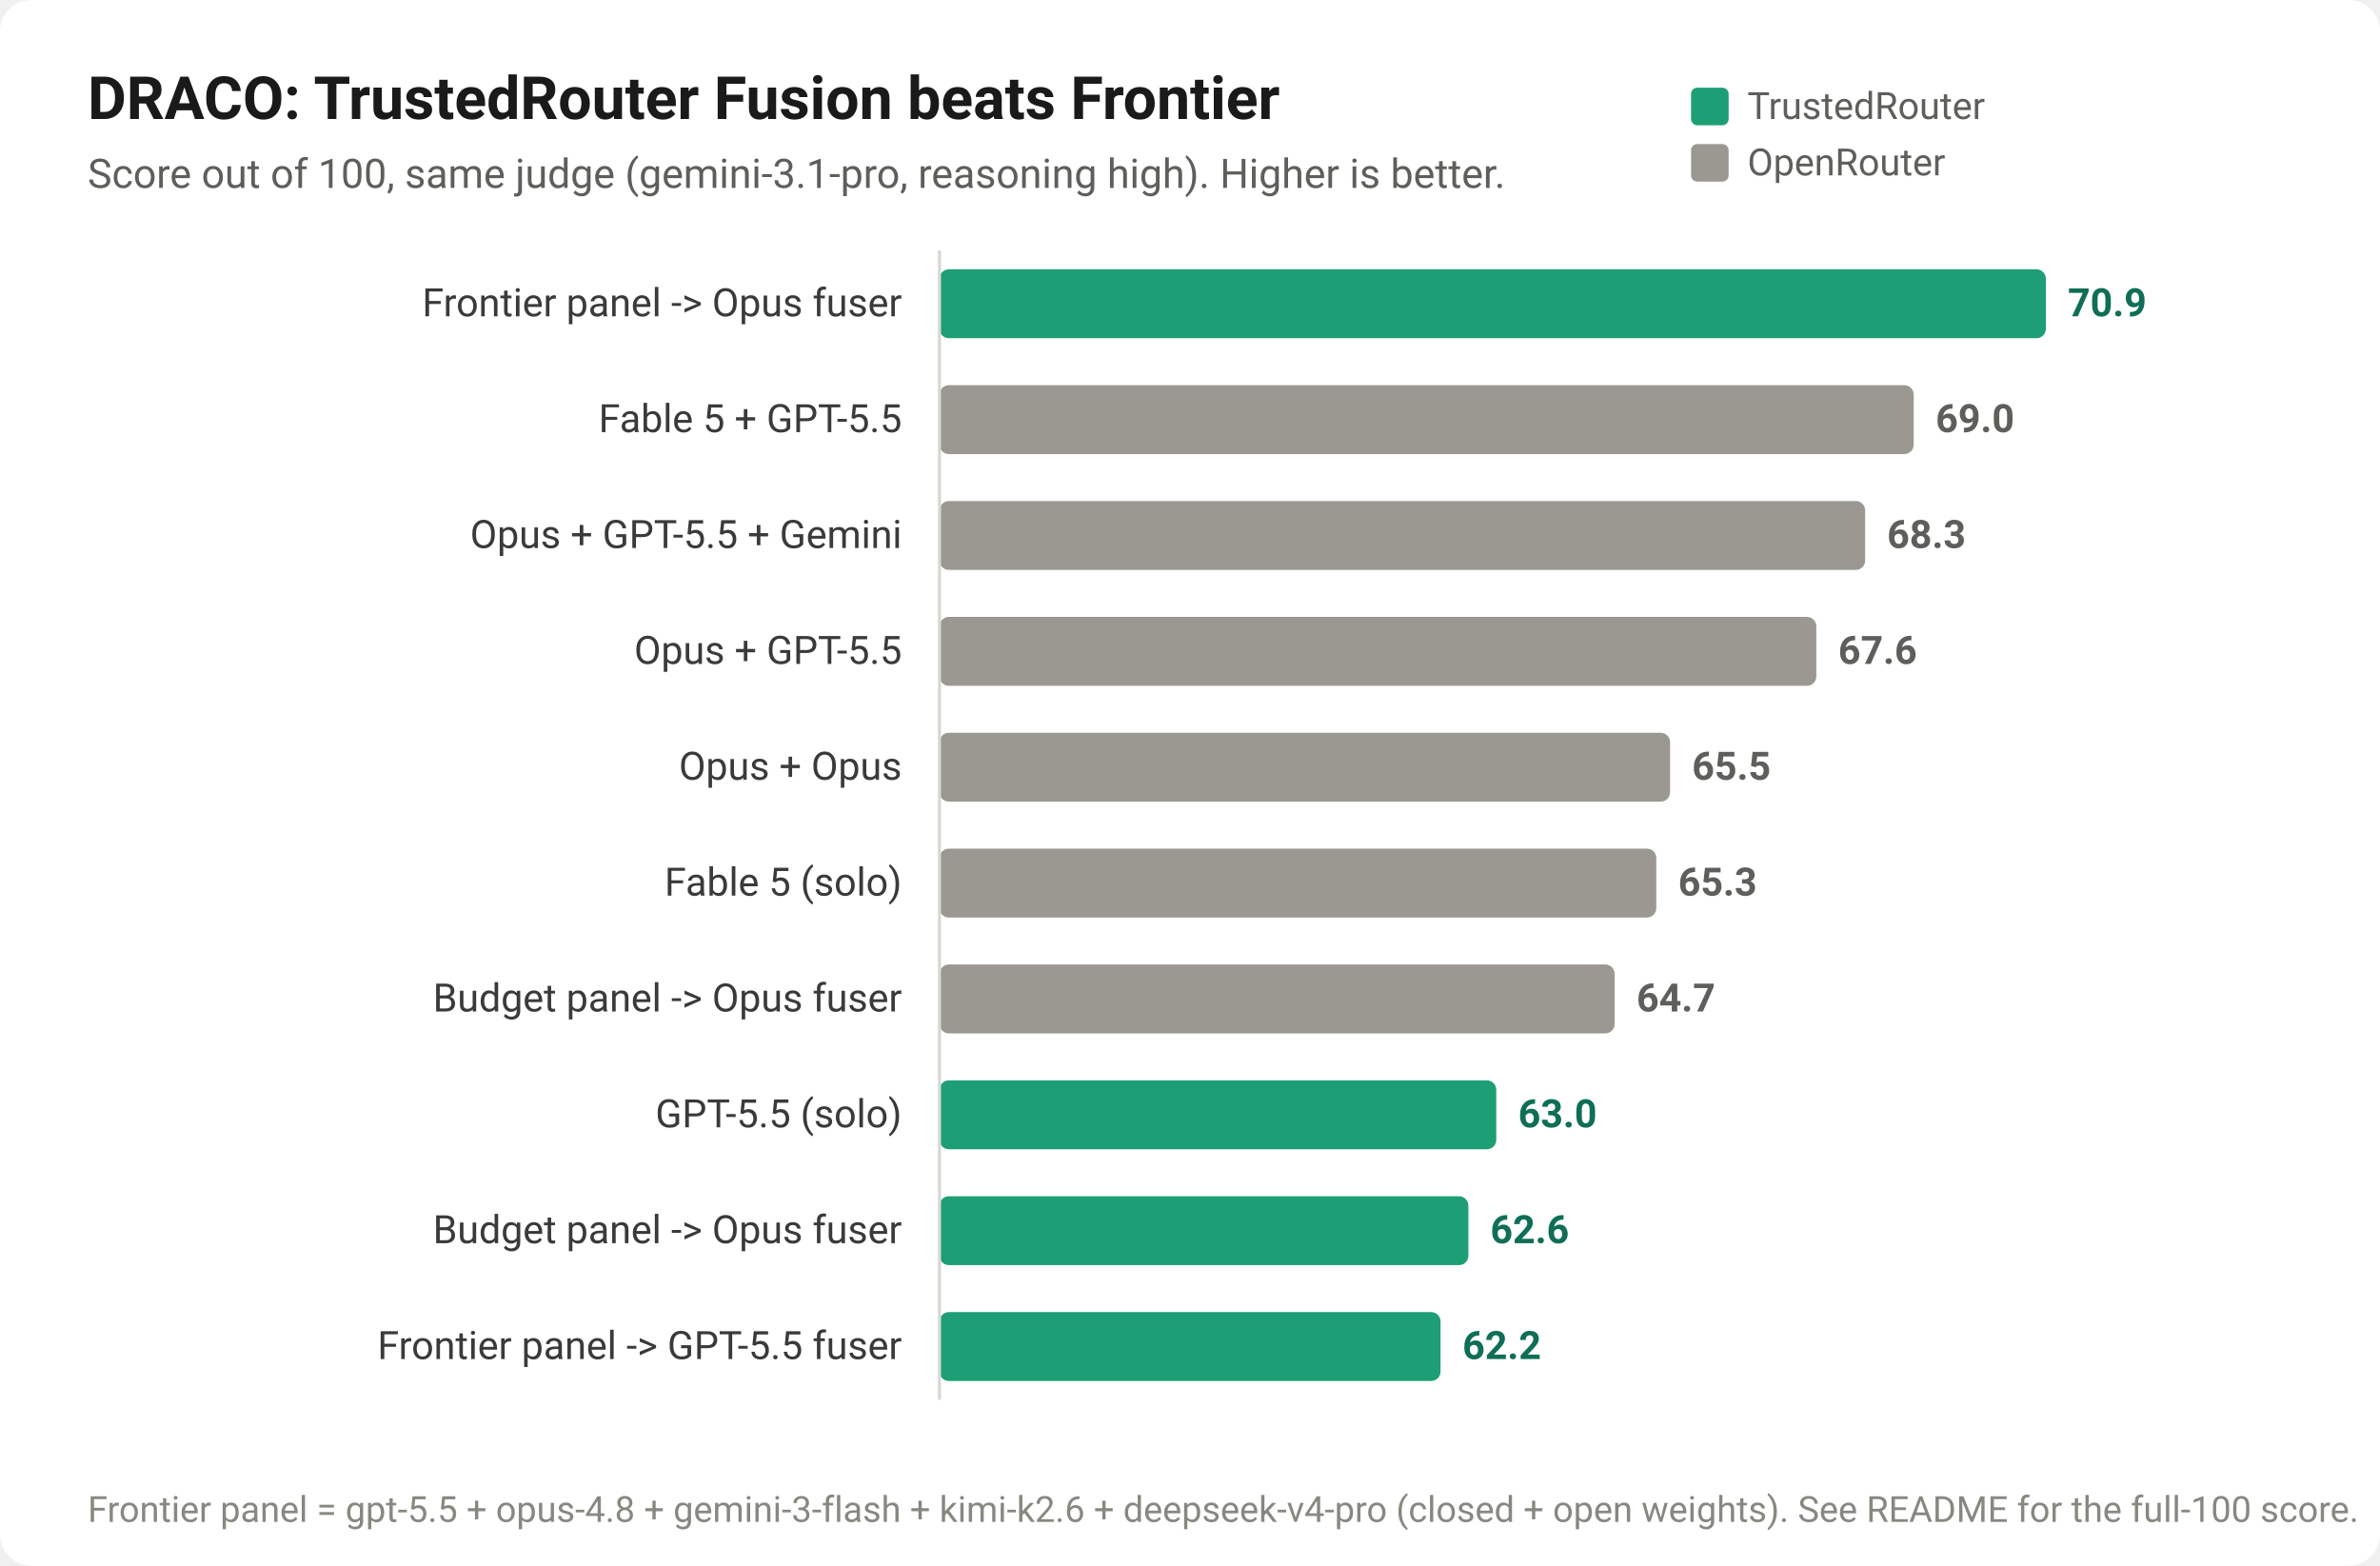
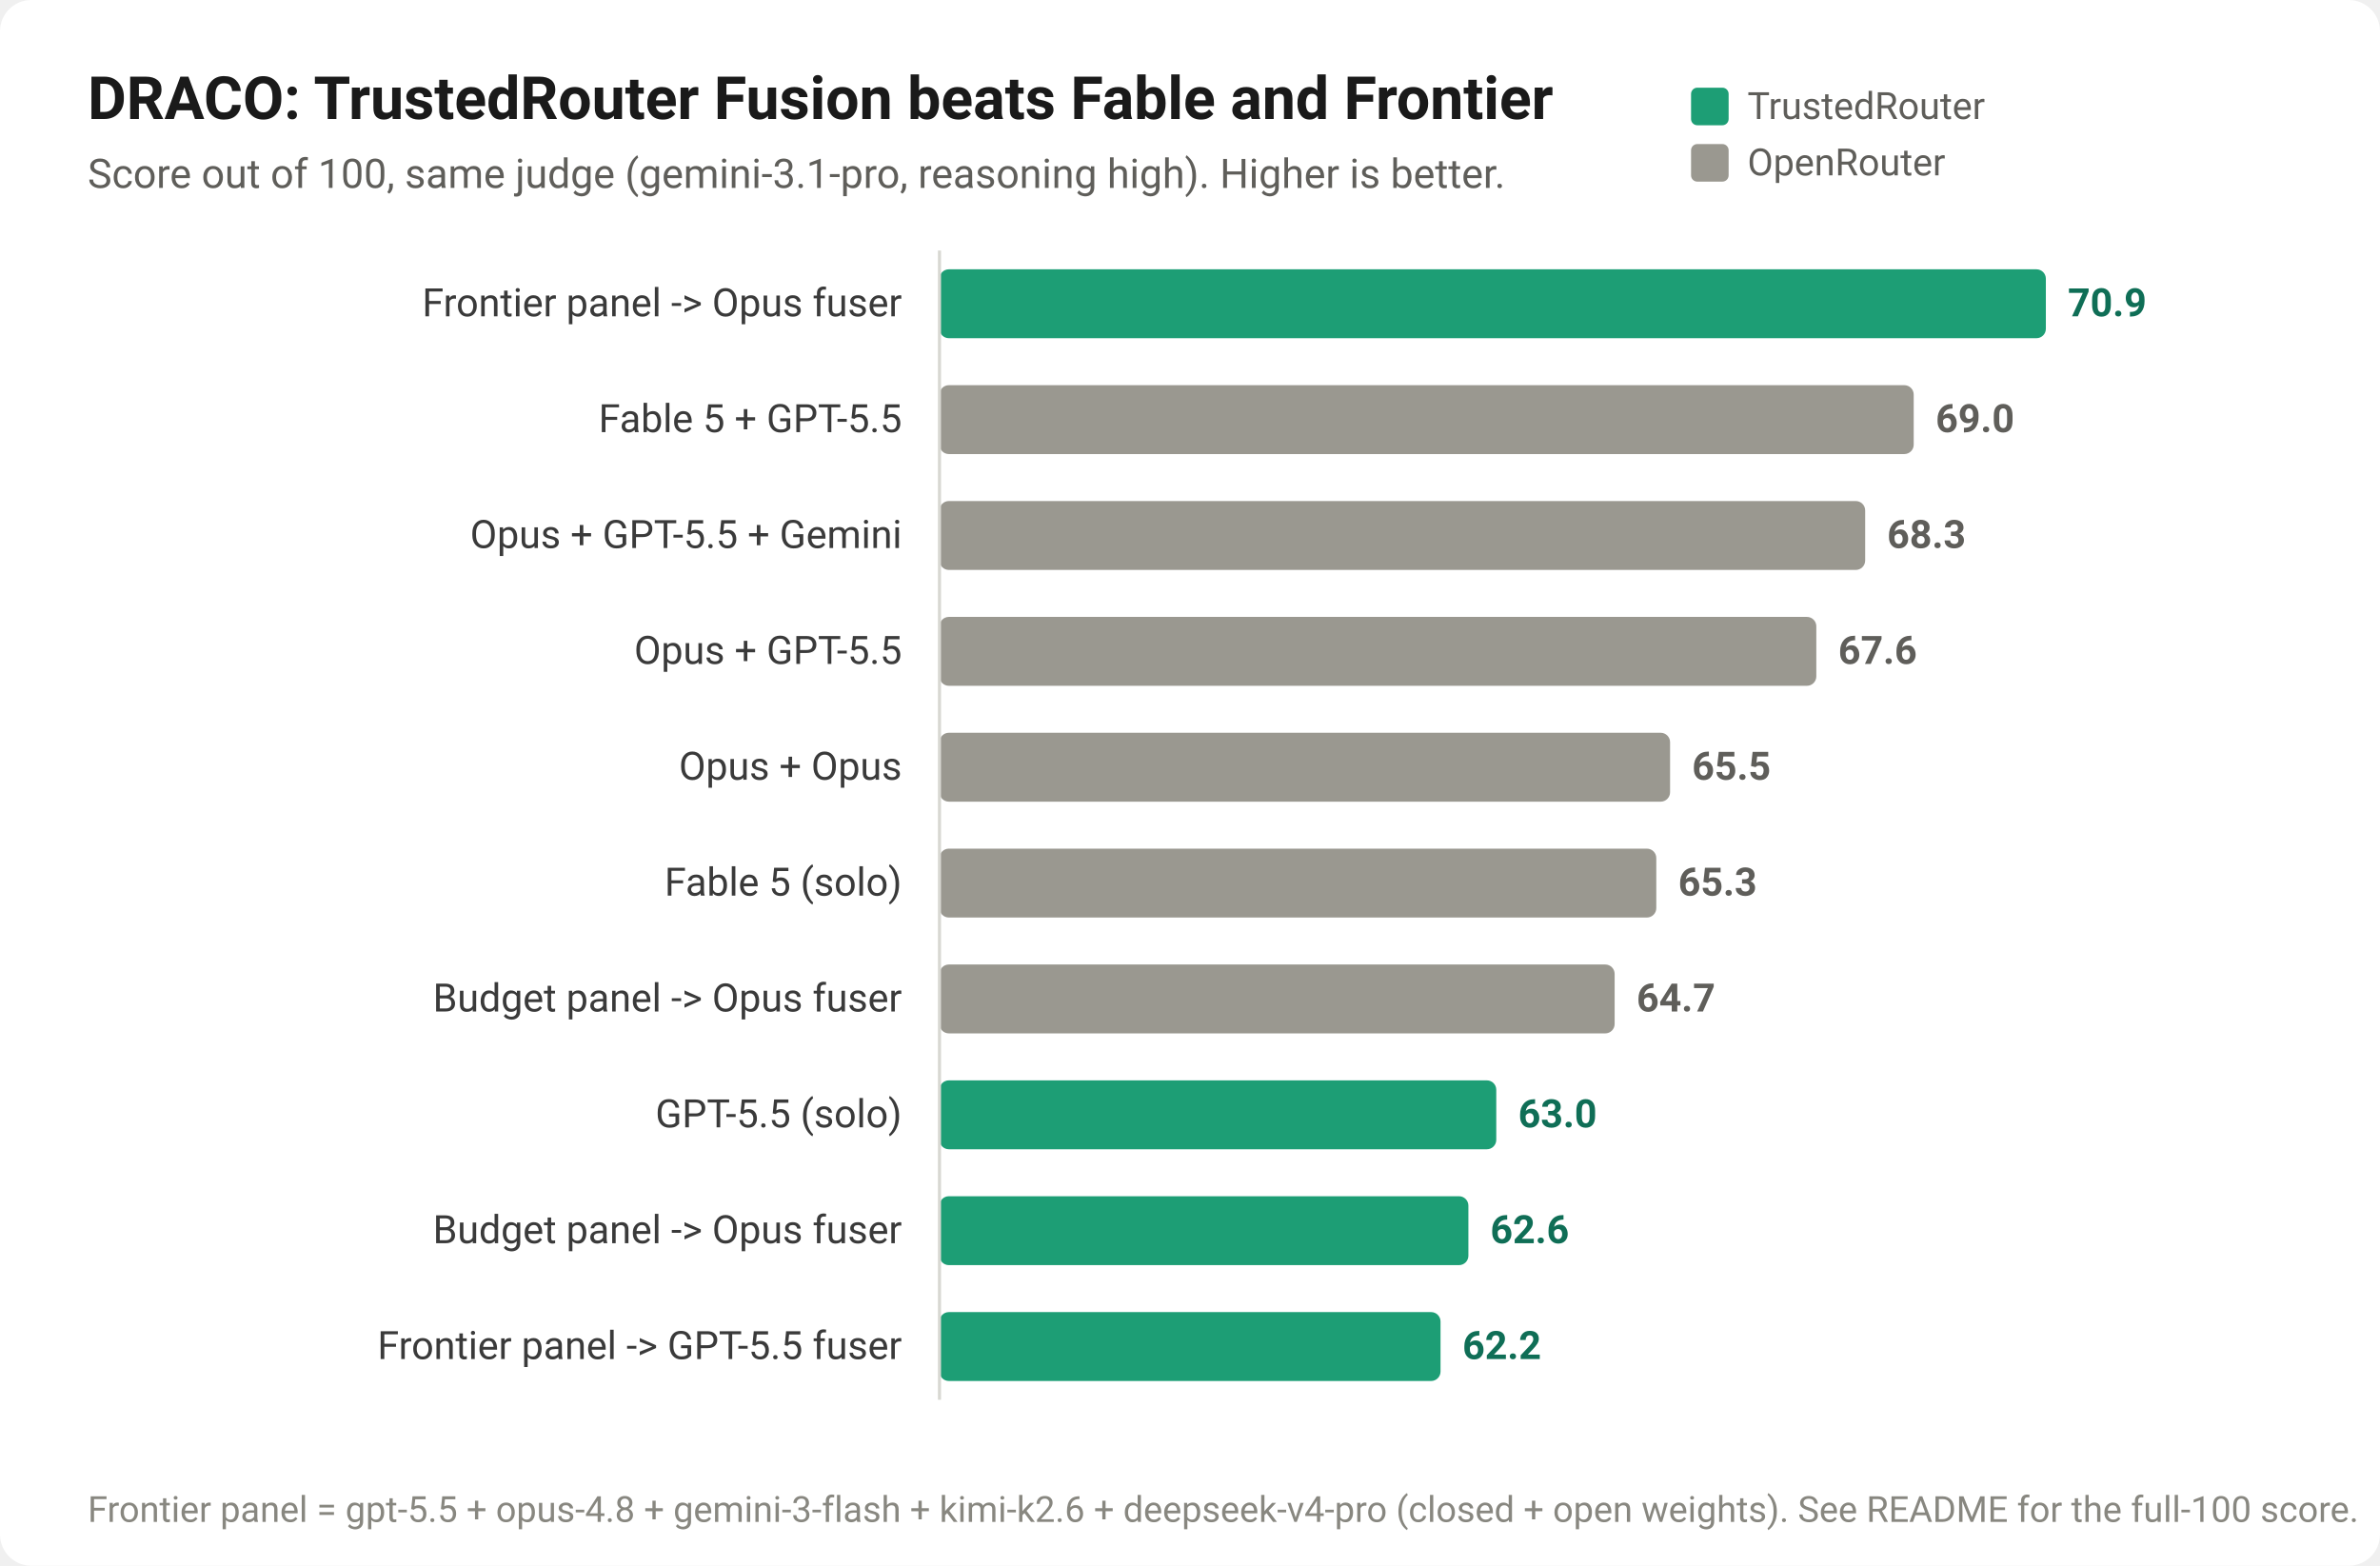
<svg xmlns="http://www.w3.org/2000/svg" viewBox="0 0 760 500" font-family="-apple-system,Segoe UI,Roboto,sans-serif">
  <rect width="760" height="500" rx="10" fill="#ffffff" />
-   <text x="28" y="38" font-size="19" font-weight="600" fill="#1a1a1a">DRACO: TrustedRouter Fusion beats Frontier</text>
+   <text x="28" y="38" font-size="19" font-weight="600" fill="#1a1a1a">DRACO: TrustedRouter Fusion beats Fable and Frontier</text>
  <text x="28" y="60" font-size="13" fill="#5F5E5A">Score out of 100, same judge (gemini-3.1-pro, reasoning high). Higher is better.</text>
  <rect x="540" y="28" width="12" height="12" rx="2" fill="#1D9E75" />
  <text x="558" y="38" font-size="12" fill="#5F5E5A">TrustedRouter</text>
  <rect x="540" y="46" width="12" height="12" rx="2" fill="#9a9890" />
  <text x="558" y="56" font-size="12" fill="#5F5E5A">OpenRouter</text>
  <text x="288" y="101.0" font-size="12.5" text-anchor="end" fill="#3a3a3a">Frontier panel -&gt; Opus fuser</text>
  <rect x="300" y="86" width="353.3" height="22" rx="3" fill="#1D9E75" />
  <text x="660.3" y="101.0" font-size="12.5" font-weight="600" fill="#0F6E56">70.9</text>
  <text x="288" y="138.0" font-size="12.5" text-anchor="end" fill="#3a3a3a">Fable 5 + GPT-5.5</text>
  <rect x="300" y="123" width="311.1" height="22" rx="3" fill="#9a9890" />
  <text x="618.1" y="138.0" font-size="12.5" font-weight="600" fill="#5F5E5A">69.0</text>
  <text x="288" y="175.0" font-size="12.5" text-anchor="end" fill="#3a3a3a">Opus + GPT-5.5 + Gemini</text>
  <rect x="300" y="160" width="295.6" height="22" rx="3" fill="#9a9890" />
  <text x="602.6" y="175.0" font-size="12.5" font-weight="600" fill="#5F5E5A">68.3</text>
  <text x="288" y="212.0" font-size="12.5" text-anchor="end" fill="#3a3a3a">Opus + GPT-5.5</text>
  <rect x="300" y="197" width="280.0" height="22" rx="3" fill="#9a9890" />
  <text x="587.0" y="212.0" font-size="12.5" font-weight="600" fill="#5F5E5A">67.6</text>
  <text x="288" y="249.0" font-size="12.5" text-anchor="end" fill="#3a3a3a">Opus + Opus</text>
  <rect x="300" y="234" width="233.3" height="22" rx="3" fill="#9a9890" />
  <text x="540.3" y="249.0" font-size="12.5" font-weight="600" fill="#5F5E5A">65.5</text>
  <text x="288" y="286.0" font-size="12.5" text-anchor="end" fill="#3a3a3a">Fable 5 (solo)</text>
  <rect x="300" y="271" width="228.9" height="22" rx="3" fill="#9a9890" />
  <text x="535.9" y="286.0" font-size="12.5" font-weight="600" fill="#5F5E5A">65.3</text>
  <text x="288" y="323.0" font-size="12.5" text-anchor="end" fill="#3a3a3a">Budget panel -&gt; Opus fuser</text>
  <rect x="300" y="308" width="215.6" height="22" rx="3" fill="#9a9890" />
  <text x="522.6" y="323.0" font-size="12.5" font-weight="600" fill="#5F5E5A">64.7</text>
  <text x="288" y="360.0" font-size="12.5" text-anchor="end" fill="#3a3a3a">GPT-5.5 (solo)</text>
  <rect x="300" y="345" width="177.8" height="22" rx="3" fill="#1D9E75" />
  <text x="484.8" y="360.0" font-size="12.5" font-weight="600" fill="#0F6E56">63.0</text>
  <text x="288" y="397.0" font-size="12.5" text-anchor="end" fill="#3a3a3a">Budget panel -&gt; Opus fuser</text>
  <rect x="300" y="382" width="168.9" height="22" rx="3" fill="#1D9E75" />
  <text x="475.9" y="397.0" font-size="12.5" font-weight="600" fill="#0F6E56">62.6</text>
  <text x="288" y="434.0" font-size="12.5" text-anchor="end" fill="#3a3a3a">Frontier panel -&gt; GPT-5.5 fuser</text>
  <rect x="300" y="419" width="160.0" height="22" rx="3" fill="#1D9E75" />
  <text x="467.0" y="434.0" font-size="12.5" font-weight="600" fill="#0F6E56">62.2</text>
  <line x1="300" y1="80" x2="300" y2="447" stroke="#d8d8d2" stroke-width="1" />
  <text x="28" y="486" font-size="11.5" fill="#888780">Frontier panel = gpt-5.5 + opus-4.8 + gemini-3-flash + kimi-k2.6 + deepseek-v4-pro (closed + open weights). See README for the full-100 score.</text>
</svg>
